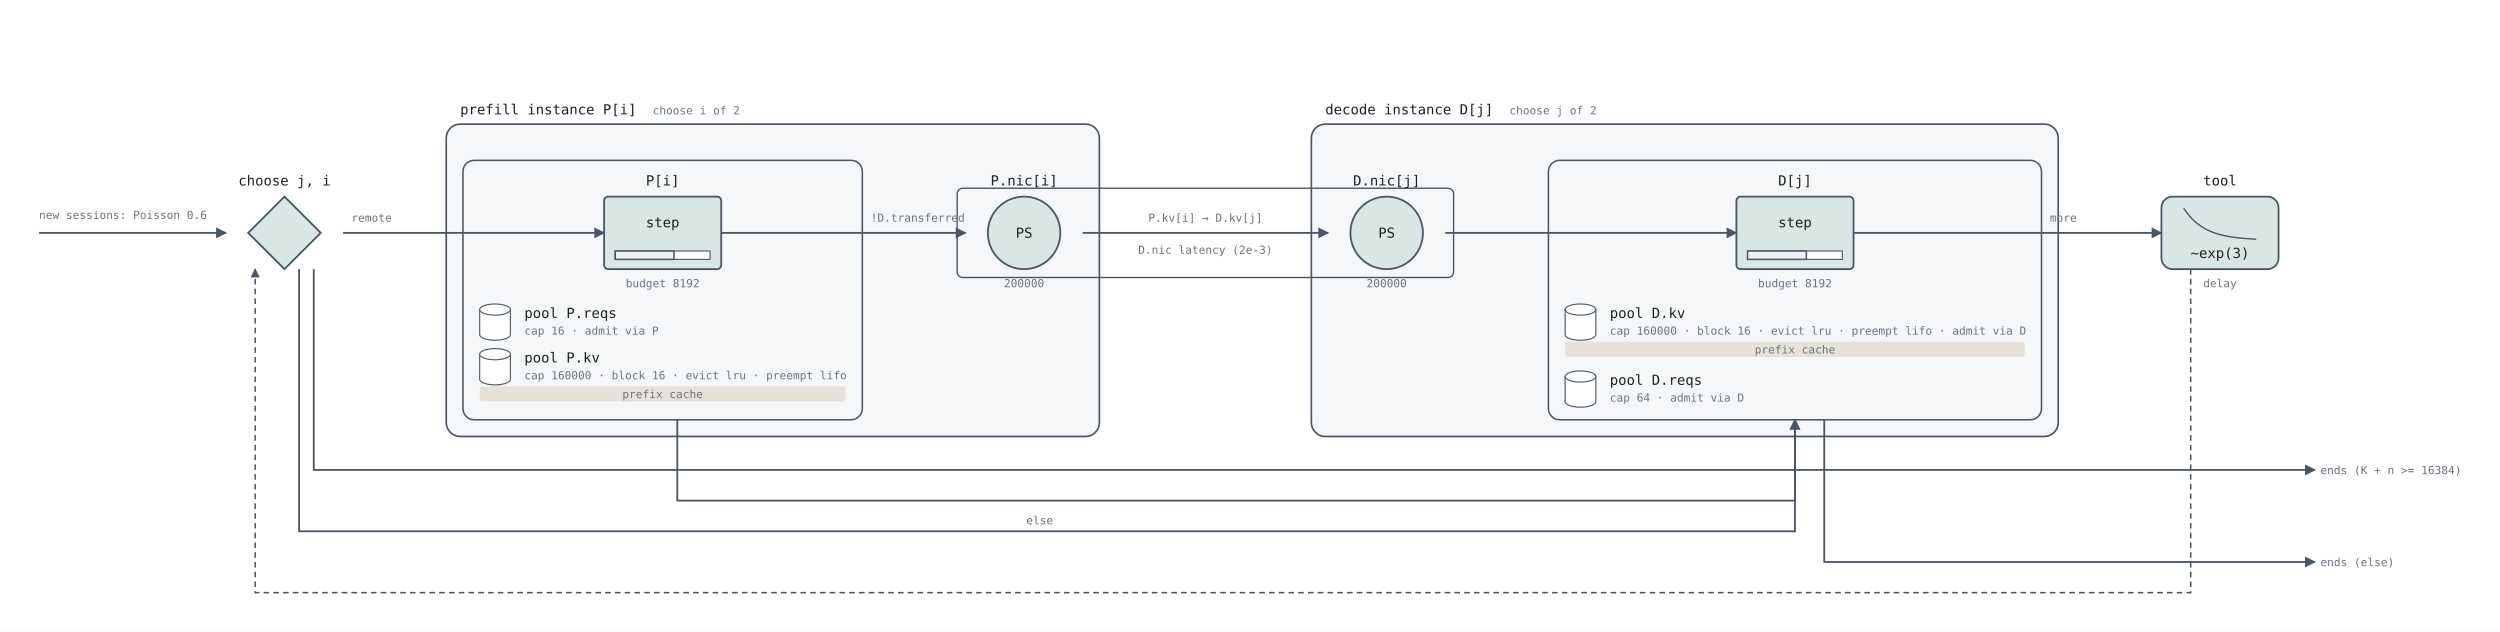
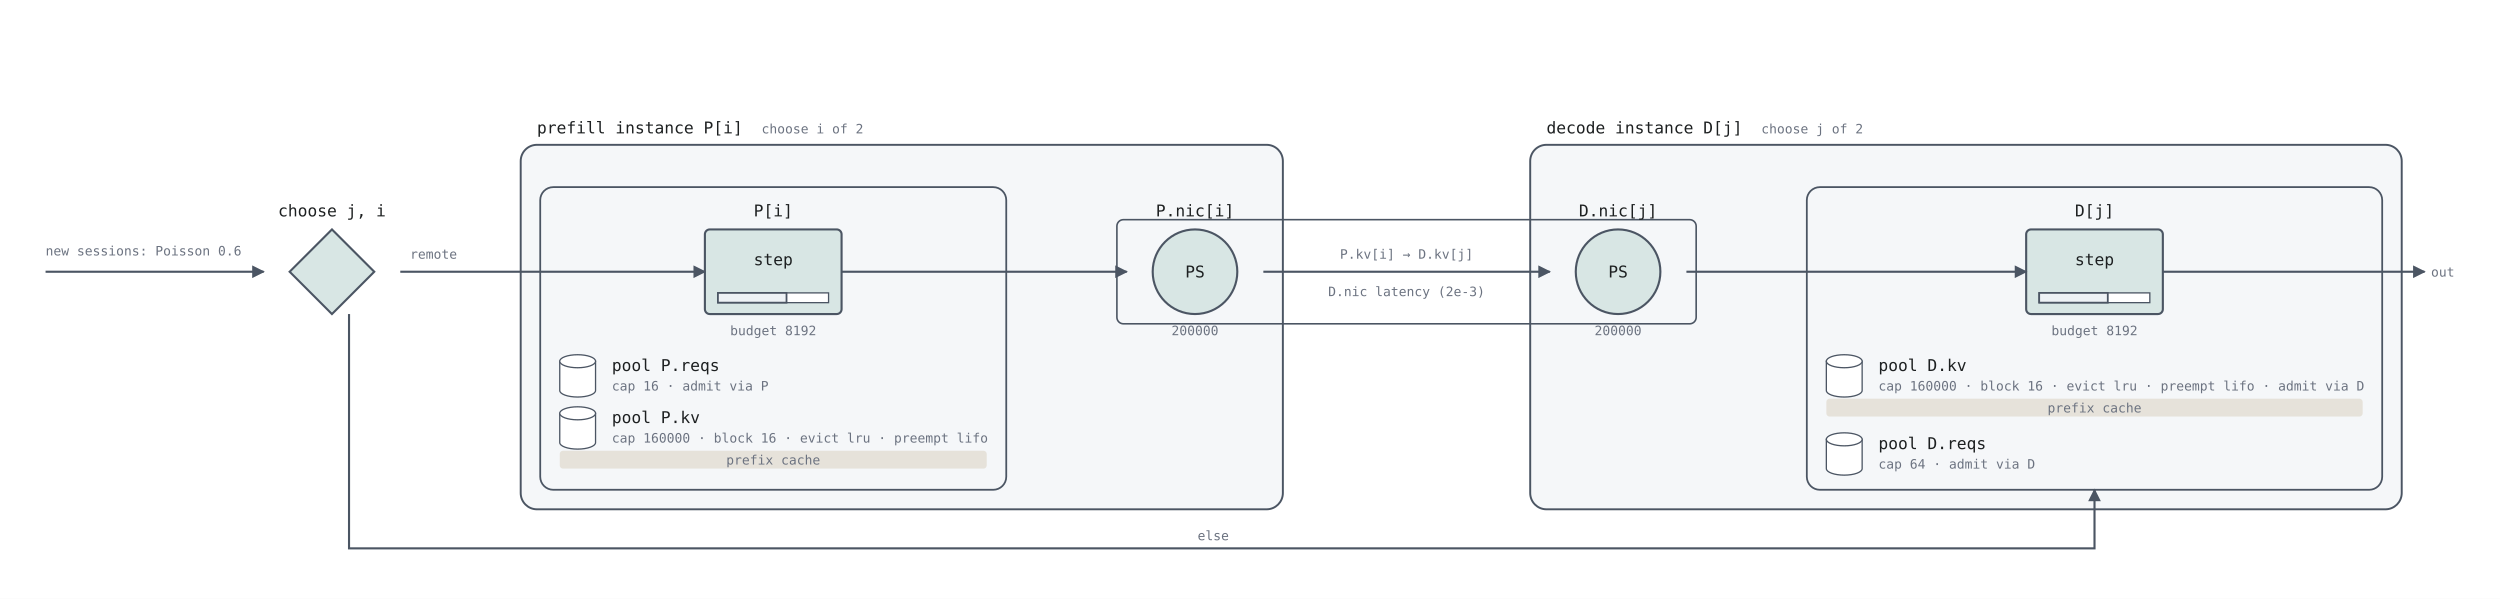
- <svg xmlns="http://www.w3.org/2000/svg" width="1792.8" height="453" viewBox="0 0 1792.8 453" role="img">
+ <svg xmlns="http://www.w3.org/2000/svg" width="1536.4" height="368" viewBox="0 0 1536.4 368" role="img">
  <style>
  text { font-family: ui-monospace, "SF Mono", Menlo, Consolas, monospace; }
  @media (prefers-color-scheme: dark) {
    text { fill: #e8e6e3; } text.dim { fill: #9aa4b2; }
    .bg { fill:#14171a }
    .solid { fill:#232a31;stroke:#b6bfcc }
    .cached { fill:#33302a }
    .instance { fill:#1a1f24;stroke:#b6bfcc }
    .frame { stroke:#b6bfcc }
    .enclosure { stroke:#9aa4b2 }
    .station { fill:#26403d;stroke:#b6bfcc }
    .cell { fill:#14171a;stroke:#b6bfcc }
    .rail { stroke:#b6bfcc }
    .flow { stroke:#b6bfcc }
    .back { stroke:#b6bfcc }
    .relation { stroke:#9aa4b2 }
  }
</style>
  <defs>
    <marker id="a" viewBox="0 0 10 10" refX="9" refY="5" markerWidth="6" markerHeight="6" orient="auto-start-reverse">
      <path d="M0 0 L10 5 L0 10 z" fill="context-stroke" />
    </marker>
  </defs>
-   <rect class="bg" fill="#ffffff" x="0" y="0" width="1792.8" height="453" />
+   <rect class="bg" fill="#ffffff" x="0" y="0" width="1536.4" height="368" />
  <rect class="instance" fill="#f5f7f9" stroke="#4b5563" stroke-width="1.2" x="940.4" y="89" width="535.6" height="224" rx="10" />
  <rect class="instance" fill="#f5f7f9" stroke="#4b5563" stroke-width="1.2" x="320" y="89" width="468.4" height="224" rx="10" />
  <rect class="rail" fill="none" stroke="#4b5563" stroke-width="1" x="686.4" y="135" width="356" height="64" rx="4" />
  <path class="flow" fill="none" stroke="#4b5563" stroke-width="1.3" d="M776.4 167 L952.4 167" marker-end="url(#a)" />
  <text x="864.4" y="159" text-anchor="middle" font-size="8" fill="#6b7280" class="dim">P.kv[i] → D.kv[j]</text>
  <text x="864.4" y="182" text-anchor="middle" font-size="8" fill="#6b7280" class="dim">D.nic latency (2e-3)</text>
  <rect class="frame" fill="none" stroke="#4b5563" stroke-width="1.1" x="332" y="115" width="286.4" height="186" rx="8" />
  <path class="cell" fill="#ffffff" stroke="#4b5563" stroke-width=".8" d="M 344 222 L 344 240 A 11 4 0 0 0 366 240 L 366 222 Z" />
  <ellipse class="cell" fill="#ffffff" stroke="#4b5563" stroke-width=".8" cx="355" cy="222" rx="11" ry="4" />
  <text x="376" y="228" text-anchor="start" font-size="10" fill="#1d2021">pool P.reqs</text>
  <text x="376" y="240" text-anchor="start" font-size="8" fill="#6b7280" class="dim">cap 16 · admit via P</text>
  <path class="cell" fill="#ffffff" stroke="#4b5563" stroke-width=".8" d="M 344 254 L 344 272 A 11 4 0 0 0 366 272 L 366 254 Z" />
  <ellipse class="cell" fill="#ffffff" stroke="#4b5563" stroke-width=".8" cx="355" cy="254" rx="11" ry="4" />
  <text x="376" y="260" text-anchor="start" font-size="10" fill="#1d2021">pool P.kv</text>
  <text x="376" y="272" text-anchor="start" font-size="8" fill="#6b7280" class="dim">cap 160000 · block 16 · evict lru · preempt lifo</text>
  <rect class="cached" fill="#e6e2da" stroke="none" x="344" y="277" width="262.4" height="11" rx="2" />
  <text x="475.2" y="285.5" text-anchor="middle" font-size="8" fill="#6b7280" class="dim">prefix cache</text>
  <rect class="frame" fill="none" stroke="#4b5563" stroke-width="1.1" x="1110.4" y="115" width="353.6" height="186" rx="8" />
  <path class="cell" fill="#ffffff" stroke="#4b5563" stroke-width=".8" d="M 1122.4 222 L 1122.4 240 A 11 4 0 0 0 1144.4 240 L 1144.4 222 Z" />
  <ellipse class="cell" fill="#ffffff" stroke="#4b5563" stroke-width=".8" cx="1133.4" cy="222" rx="11" ry="4" />
  <text x="1154.4" y="228" text-anchor="start" font-size="10" fill="#1d2021">pool D.kv</text>
  <text x="1154.4" y="240" text-anchor="start" font-size="8" fill="#6b7280" class="dim">cap 160000 · block 16 · evict lru · preempt lifo · admit via D</text>
  <rect class="cached" fill="#e6e2da" stroke="none" x="1122.4" y="245" width="329.6" height="11" rx="2" />
  <text x="1287.2" y="253.5" text-anchor="middle" font-size="8" fill="#6b7280" class="dim">prefix cache</text>
  <path class="cell" fill="#ffffff" stroke="#4b5563" stroke-width=".8" d="M 1122.4 270 L 1122.4 288 A 11 4 0 0 0 1144.4 288 L 1144.4 270 Z" />
  <ellipse class="cell" fill="#ffffff" stroke="#4b5563" stroke-width=".8" cx="1133.4" cy="270" rx="11" ry="4" />
  <text x="1154.4" y="276" text-anchor="start" font-size="10" fill="#1d2021">pool D.reqs</text>
  <text x="1154.4" y="288" text-anchor="start" font-size="8" fill="#6b7280" class="dim">cap 64 · admit via D</text>
  <polygon class="station" fill="#d8e6e4" stroke="#4b5563" stroke-width="1.3" points="204,141 230,167 204,193 178,167" />
  <text x="204" y="133" text-anchor="middle" font-size="10" fill="#1d2021">choose j, i</text>
  <rect class="station" fill="#d8e6e4" stroke="#4b5563" stroke-width="1.3" x="433.2" y="141" width="84" height="52" rx="3" />
  <rect class="cell" fill="#ffffff" stroke="#4b5563" stroke-width=".8" x="441.2" y="180" width="68" height="6" />
  <rect class="solid" fill="#eef2f5" stroke="#4b5563" stroke-width="1.1" x="441.2" y="180" width="42.16" height="6" />
  <text x="475.2" y="163" text-anchor="middle" font-size="10" fill="#1d2021">step</text>
  <text x="475.2" y="133" text-anchor="middle" font-size="10" fill="#1d2021">P[i]</text>
  <text x="475.2" y="206" text-anchor="middle" font-size="8" fill="#6b7280" class="dim">budget 8192</text>
  <circle class="station" fill="#d8e6e4" stroke="#4b5563" stroke-width="1.3" cx="734.4" cy="167" r="26" />
  <text x="734.4" y="170.5" text-anchor="middle" font-size="10" fill="#1d2021">PS</text>
  <text x="734.4" y="133" text-anchor="middle" font-size="10" fill="#1d2021">P.nic[i]</text>
  <text x="734.4" y="206" text-anchor="middle" font-size="8" fill="#6b7280" class="dim">200000</text>
  <circle class="station" fill="#d8e6e4" stroke="#4b5563" stroke-width="1.3" cx="994.4" cy="167" r="26" />
  <text x="994.4" y="170.5" text-anchor="middle" font-size="10" fill="#1d2021">PS</text>
  <text x="994.4" y="133" text-anchor="middle" font-size="10" fill="#1d2021">D.nic[j]</text>
  <text x="994.4" y="206" text-anchor="middle" font-size="8" fill="#6b7280" class="dim">200000</text>
  <rect class="station" fill="#d8e6e4" stroke="#4b5563" stroke-width="1.3" x="1245.2" y="141" width="84" height="52" rx="3" />
  <rect class="cell" fill="#ffffff" stroke="#4b5563" stroke-width=".8" x="1253.2" y="180" width="68" height="6" />
  <rect class="solid" fill="#eef2f5" stroke="#4b5563" stroke-width="1.1" x="1253.2" y="180" width="42.16" height="6" />
  <text x="1287.2" y="163" text-anchor="middle" font-size="10" fill="#1d2021">step</text>
  <text x="1287.2" y="133" text-anchor="middle" font-size="10" fill="#1d2021">D[j]</text>
  <text x="1287.2" y="206" text-anchor="middle" font-size="8" fill="#6b7280" class="dim">budget 8192</text>
-   <rect class="station" fill="#d8e6e4" stroke="#4b5563" stroke-width="1.3" x="1550" y="141" width="84" height="52" rx="8" />
-   <path class="rail" fill="none" stroke="#4b5563" stroke-width="1" d="M 1566 149.32 L 1568.17 152.42 L 1570.33 155.11 L 1572.5 157.43 L 1574.67 159.43 L 1576.83 161.16 L 1579 162.66 L 1581.17 163.96 L 1583.33 165.08 L 1585.5 166.04 L 1587.67 166.88 L 1589.83 167.6 L 1592 168.22 L 1594.17 168.76 L 1596.33 169.23 L 1598.5 169.63 L 1600.67 169.98 L 1602.83 170.28 L 1605 170.54 L 1607.17 170.77 L 1609.33 170.96 L 1611.5 171.13 L 1613.67 171.28 L 1615.83 171.4 L 1618 171.51" />
-   <text x="1592" y="185" text-anchor="middle" font-size="10" fill="#1d2021">~exp(3)</text>
-   <text x="1592" y="133" text-anchor="middle" font-size="10" fill="#1d2021">tool</text>
-   <text x="1592" y="206" text-anchor="middle" font-size="8" fill="#6b7280" class="dim">delay</text>
  <text x="330" y="82" text-anchor="start" font-size="10" fill="#1d2021">prefill instance P[i]</text>
  <text x="468" y="82" text-anchor="start" font-size="8" fill="#6b7280" class="dim">choose i of 2</text>
  <text x="950.4" y="82" text-anchor="start" font-size="10" fill="#1d2021">decode instance D[j]</text>
  <text x="1082.4" y="82" text-anchor="start" font-size="8" fill="#6b7280" class="dim">choose j of 2</text>
  <path class="flow" fill="none" stroke="#4b5563" stroke-width="1.3" d="M28 167 L162 167" marker-end="url(#a)" />
  <text x="28" y="157" text-anchor="start" font-size="8" fill="#6b7280" class="dim">new sessions: Poisson 0.6</text>
-   <path class="flow" fill="none" stroke="#4b5563" stroke-width="1.3" d="M225 193 L225 337 L1660 337" marker-end="url(#a)" />
-   <text x="1664" y="340" text-anchor="start" font-size="8" fill="#6b7280" class="dim">ends (K + n &gt;= 16384)</text>
  <path class="flow" fill="none" stroke="#4b5563" stroke-width="1.3" d="M246 167 L433.2 167" marker-end="url(#a)" />
  <text x="252" y="159" text-anchor="start" font-size="8" fill="#6b7280" class="dim">remote</text>
  <path class="flow" fill="none" stroke="#4b5563" stroke-width="1.3" d="M517.2 167 L692.4 167" marker-end="url(#a)" />
-   <text x="624.4" y="159" text-anchor="start" font-size="8" fill="#6b7280" class="dim">!D.transferred</text>
  <path class="flow" fill="none" stroke="#4b5563" stroke-width="1.3" d="M1036.4 167 L1245.2 167" marker-end="url(#a)" />
-   <path class="flow" fill="none" stroke="#4b5563" stroke-width="1.3" d="M485.7 301 L485.7 359 L1287.2 359 L1287.2 301" marker-end="url(#a)" />
-   <path class="flow" fill="none" stroke="#4b5563" stroke-width="1.3" d="M214.5 193 L214.5 381 L1287.2 381 L1287.2 301" marker-end="url(#a)" />
-   <text x="745.6" y="376" text-anchor="middle" font-size="8" fill="#6b7280" class="dim">else</text>
-   <path class="flow" fill="none" stroke="#4b5563" stroke-width="1.3" d="M1329.2 167 L1550 167" marker-end="url(#a)" />
-   <text x="1470" y="159" text-anchor="start" font-size="8" fill="#6b7280" class="dim">more</text>
-   <path class="flow" fill="none" stroke="#4b5563" stroke-width="1.3" d="M1308.2 301 L1308.2 403 L1660 403" marker-end="url(#a)" />
-   <text x="1664" y="406" text-anchor="start" font-size="8" fill="#6b7280" class="dim">ends (else)</text>
-   <path class="back" fill="none" stroke="#4b5563" stroke-width="1.1" stroke-dasharray="4 3" d="M1571 193 L1571 425 L183 425 L183 193" marker-end="url(#a)" />
+   <path class="flow" fill="none" stroke="#4b5563" stroke-width="1.3" d="M214.5 193 L214.5 337 L1287.2 337 L1287.2 301" marker-end="url(#a)" />
+   <text x="745.6" y="332" text-anchor="middle" font-size="8" fill="#6b7280" class="dim">else</text>
+   <path class="flow" fill="none" stroke="#4b5563" stroke-width="1.3" d="M1329.2 167 L1490 167" marker-end="url(#a)" />
+   <text x="1494" y="170" text-anchor="start" font-size="8" fill="#6b7280" class="dim">out</text>
</svg>
